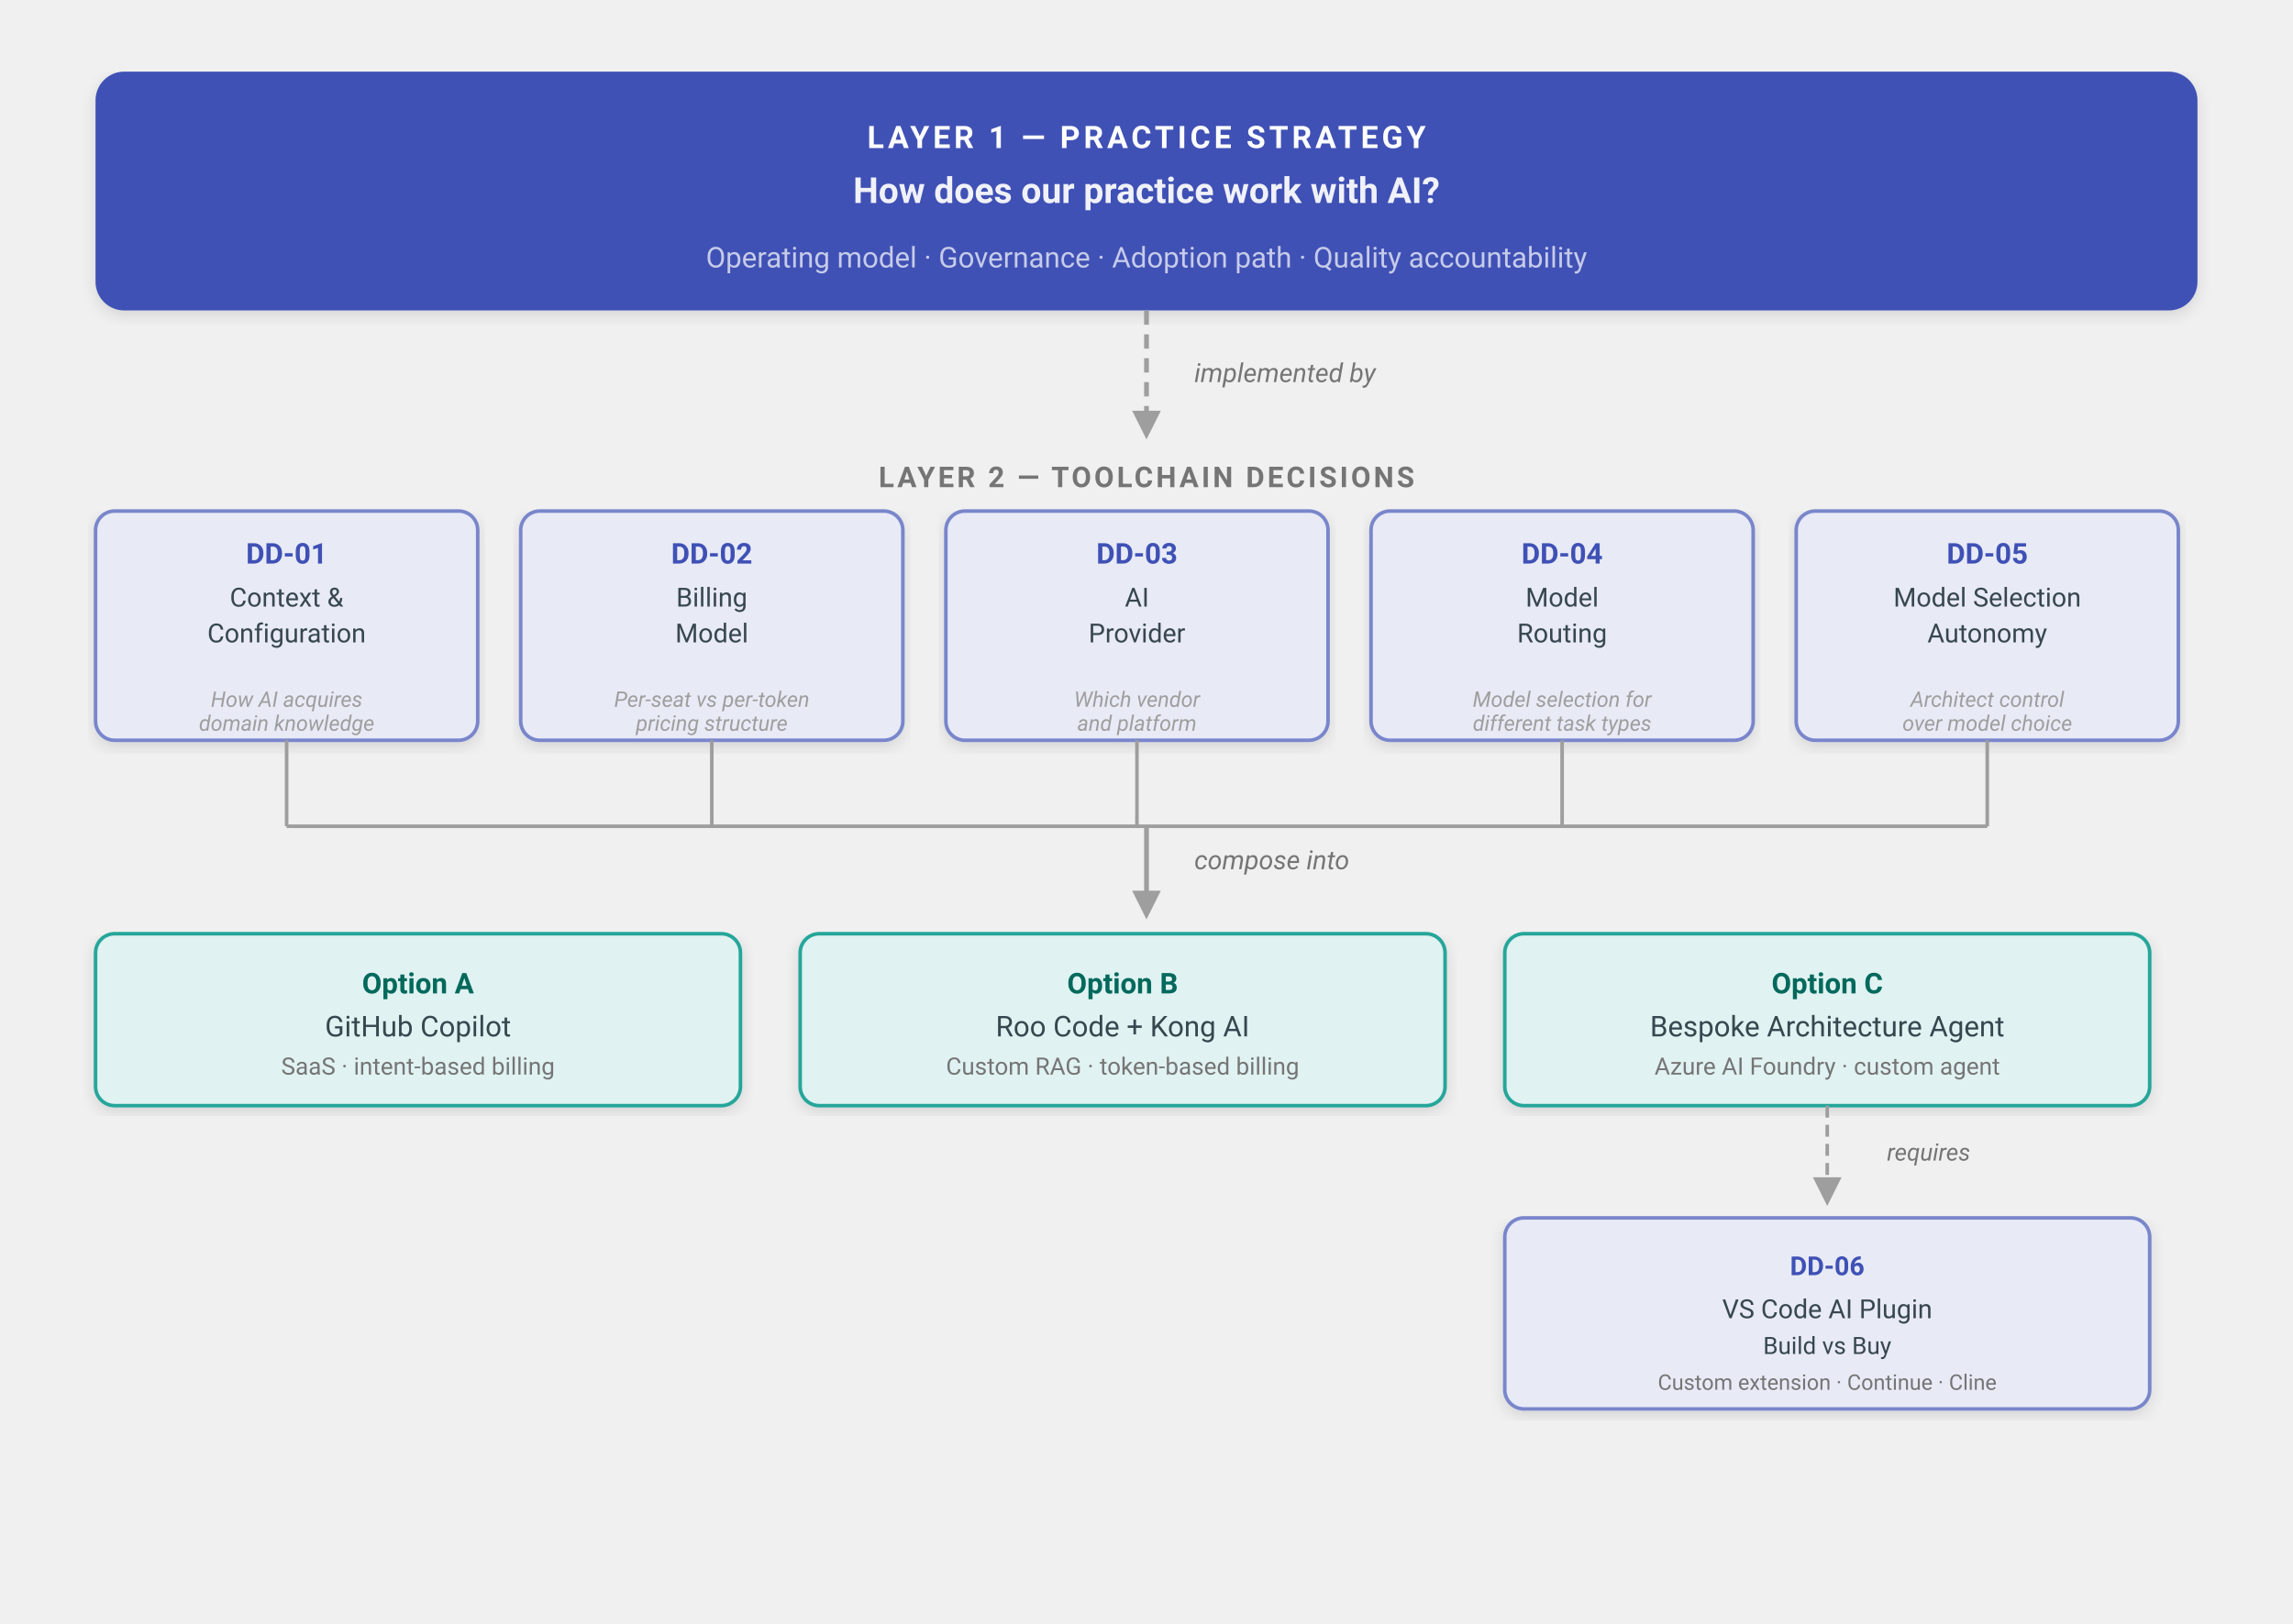
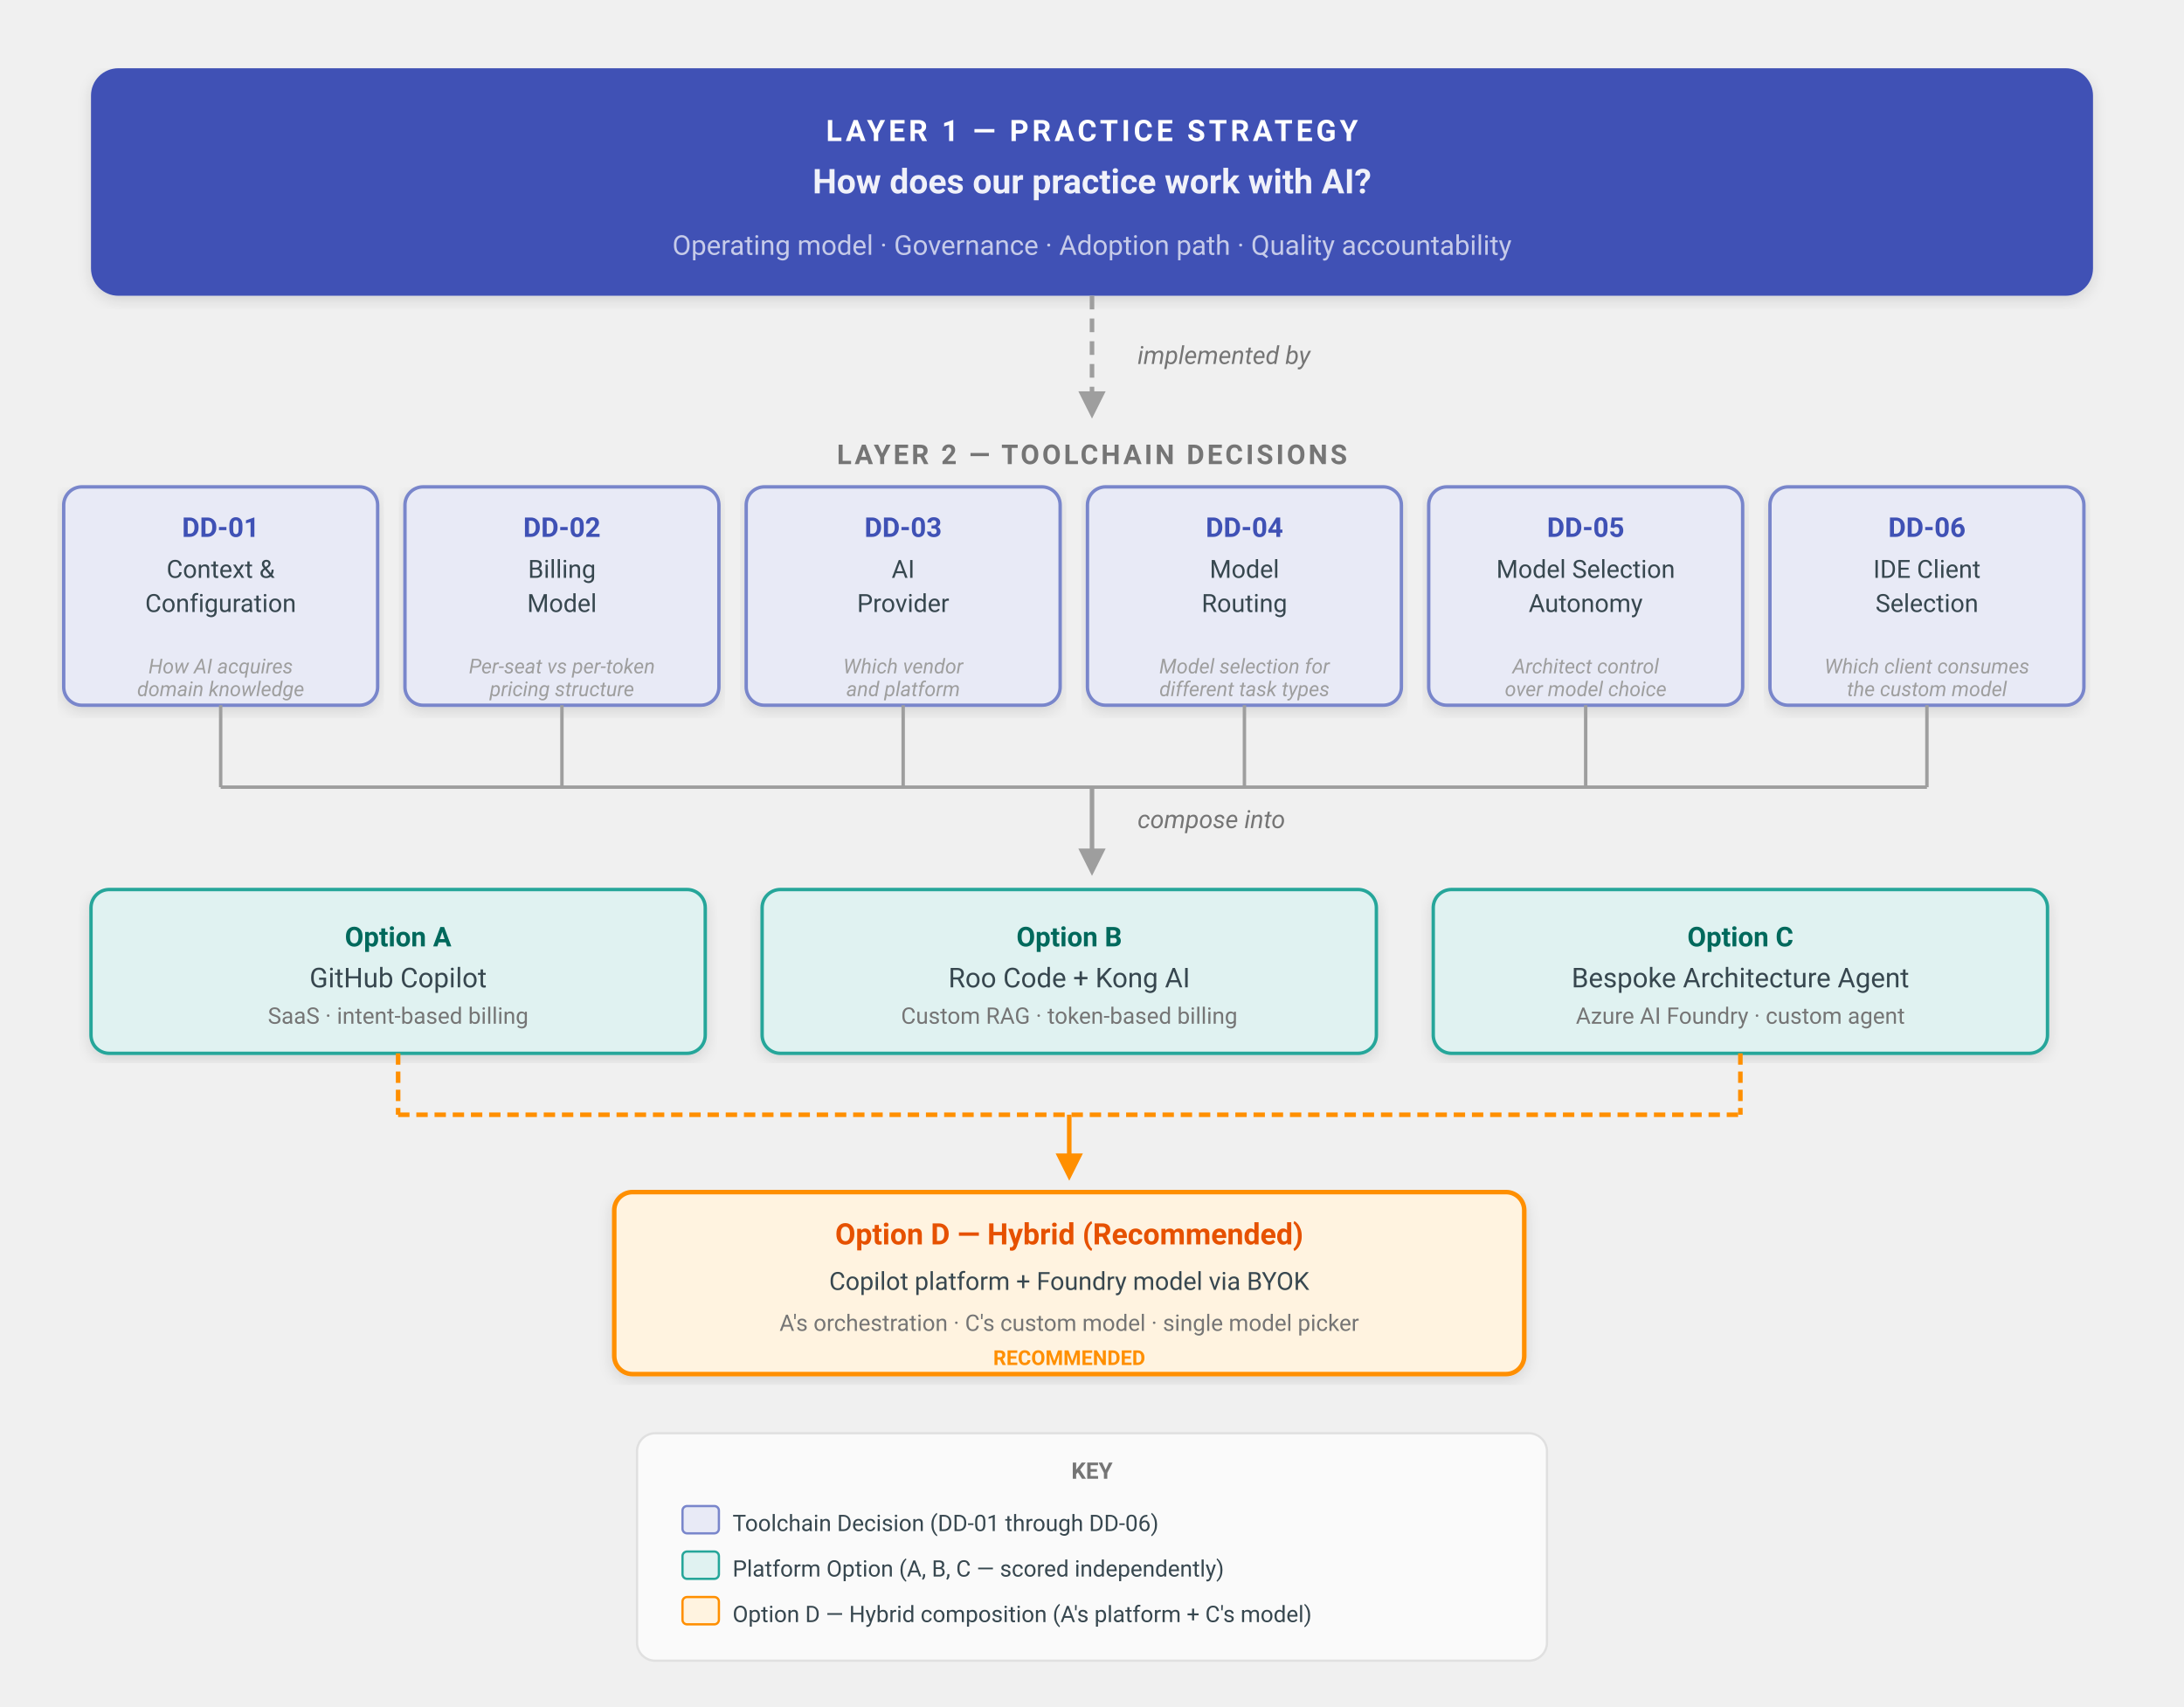
- <svg xmlns="http://www.w3.org/2000/svg" viewBox="0 0 960 680" font-family="-apple-system, BlinkMacSystemFont, 'Segoe UI', Roboto, sans-serif">
+ <svg xmlns="http://www.w3.org/2000/svg" viewBox="0 0 960 750" font-family="-apple-system, BlinkMacSystemFont, 'Segoe UI', Roboto, sans-serif">
  <defs>
    <filter id="shadow" x="-2%" y="-2%" width="104%" height="108%">
      <feDropShadow dx="0" dy="2" stdDeviation="3" flood-opacity="0.12" />
    </filter>
  </defs>
  <rect x="40" y="30" width="880" height="100" rx="12" fill="#3f51b5" filter="url(#shadow)" />
  <text x="480" y="62" text-anchor="middle" fill="#fff" font-size="13" font-weight="600" letter-spacing="1.5" text-transform="uppercase">LAYER 1 — PRACTICE STRATEGY</text>
  <text x="480" y="85" text-anchor="middle" fill="rgba(255,255,255,0.92)" font-size="15" font-weight="700">How does our practice work with AI?</text>
  <text x="480" y="112" text-anchor="middle" fill="rgba(255,255,255,0.7)" font-size="12">Operating model · Governance · Adoption path · Quality accountability</text>
  <line x1="480" y1="130" x2="480" y2="175" stroke="#9e9e9e" stroke-width="2" stroke-dasharray="6,4" />
  <polygon points="474,172 480,184 486,172" fill="#9e9e9e" />
  <text x="500" y="160" fill="#757575" font-size="11" font-style="italic">implemented by</text>
  <rect x="40" y="188" width="880" height="22" rx="4" fill="none" />
  <text x="480" y="204" text-anchor="middle" fill="#757575" font-size="12" font-weight="600" letter-spacing="1.2">LAYER 2 — TOOLCHAIN DECISIONS</text>
-   <rect x="40" y="214" width="160" height="96" rx="8" fill="#e8eaf6" stroke="#7986cb" stroke-width="1.5" filter="url(#shadow)" />
-   <text x="120" y="236" text-anchor="middle" fill="#3f51b5" font-size="12" font-weight="700">DD-01</text>
-   <text x="120" y="254" text-anchor="middle" fill="#37474f" font-size="11">Context &amp;</text>
-   <text x="120" y="269" text-anchor="middle" fill="#37474f" font-size="11">Configuration</text>
-   <text x="120" y="296" text-anchor="middle" fill="#9e9e9e" font-size="9" font-style="italic">How AI acquires</text>
-   <text x="120" y="306" text-anchor="middle" fill="#9e9e9e" font-size="9" font-style="italic">domain knowledge</text>
-   <rect x="218" y="214" width="160" height="96" rx="8" fill="#e8eaf6" stroke="#7986cb" stroke-width="1.5" filter="url(#shadow)" />
-   <text x="298" y="236" text-anchor="middle" fill="#3f51b5" font-size="12" font-weight="700">DD-02</text>
-   <text x="298" y="254" text-anchor="middle" fill="#37474f" font-size="11">Billing</text>
-   <text x="298" y="269" text-anchor="middle" fill="#37474f" font-size="11">Model</text>
-   <text x="298" y="296" text-anchor="middle" fill="#9e9e9e" font-size="9" font-style="italic">Per-seat vs per-token</text>
-   <text x="298" y="306" text-anchor="middle" fill="#9e9e9e" font-size="9" font-style="italic">pricing structure</text>
-   <rect x="396" y="214" width="160" height="96" rx="8" fill="#e8eaf6" stroke="#7986cb" stroke-width="1.5" filter="url(#shadow)" />
-   <text x="476" y="236" text-anchor="middle" fill="#3f51b5" font-size="12" font-weight="700">DD-03</text>
-   <text x="476" y="254" text-anchor="middle" fill="#37474f" font-size="11">AI</text>
-   <text x="476" y="269" text-anchor="middle" fill="#37474f" font-size="11">Provider</text>
-   <text x="476" y="296" text-anchor="middle" fill="#9e9e9e" font-size="9" font-style="italic">Which vendor</text>
-   <text x="476" y="306" text-anchor="middle" fill="#9e9e9e" font-size="9" font-style="italic">and platform</text>
-   <rect x="574" y="214" width="160" height="96" rx="8" fill="#e8eaf6" stroke="#7986cb" stroke-width="1.5" filter="url(#shadow)" />
-   <text x="654" y="236" text-anchor="middle" fill="#3f51b5" font-size="12" font-weight="700">DD-04</text>
-   <text x="654" y="254" text-anchor="middle" fill="#37474f" font-size="11">Model</text>
-   <text x="654" y="269" text-anchor="middle" fill="#37474f" font-size="11">Routing</text>
-   <text x="654" y="296" text-anchor="middle" fill="#9e9e9e" font-size="9" font-style="italic">Model selection for</text>
-   <text x="654" y="306" text-anchor="middle" fill="#9e9e9e" font-size="9" font-style="italic">different task types</text>
-   <rect x="752" y="214" width="160" height="96" rx="8" fill="#e8eaf6" stroke="#7986cb" stroke-width="1.5" filter="url(#shadow)" />
-   <text x="832" y="236" text-anchor="middle" fill="#3f51b5" font-size="12" font-weight="700">DD-05</text>
-   <text x="832" y="254" text-anchor="middle" fill="#37474f" font-size="11">Model Selection</text>
-   <text x="832" y="269" text-anchor="middle" fill="#37474f" font-size="11">Autonomy</text>
-   <text x="832" y="296" text-anchor="middle" fill="#9e9e9e" font-size="9" font-style="italic">Architect control</text>
-   <text x="832" y="306" text-anchor="middle" fill="#9e9e9e" font-size="9" font-style="italic">over model choice</text>
-   <line x1="120" y1="310" x2="120" y2="346" stroke="#9e9e9e" stroke-width="1.5" />
-   <line x1="298" y1="310" x2="298" y2="346" stroke="#9e9e9e" stroke-width="1.5" />
-   <line x1="476" y1="310" x2="476" y2="346" stroke="#9e9e9e" stroke-width="1.5" />
-   <line x1="654" y1="310" x2="654" y2="346" stroke="#9e9e9e" stroke-width="1.5" />
-   <line x1="832" y1="310" x2="832" y2="346" stroke="#9e9e9e" stroke-width="1.5" />
-   <line x1="120" y1="346" x2="832" y2="346" stroke="#9e9e9e" stroke-width="1.5" />
+   <rect x="28" y="214" width="138" height="96" rx="8" fill="#e8eaf6" stroke="#7986cb" stroke-width="1.5" filter="url(#shadow)" />
+   <text x="97" y="236" text-anchor="middle" fill="#3f51b5" font-size="12" font-weight="700">DD-01</text>
+   <text x="97" y="254" text-anchor="middle" fill="#37474f" font-size="11">Context &amp;</text>
+   <text x="97" y="269" text-anchor="middle" fill="#37474f" font-size="11">Configuration</text>
+   <text x="97" y="296" text-anchor="middle" fill="#9e9e9e" font-size="9" font-style="italic">How AI acquires</text>
+   <text x="97" y="306" text-anchor="middle" fill="#9e9e9e" font-size="9" font-style="italic">domain knowledge</text>
+   <rect x="178" y="214" width="138" height="96" rx="8" fill="#e8eaf6" stroke="#7986cb" stroke-width="1.5" filter="url(#shadow)" />
+   <text x="247" y="236" text-anchor="middle" fill="#3f51b5" font-size="12" font-weight="700">DD-02</text>
+   <text x="247" y="254" text-anchor="middle" fill="#37474f" font-size="11">Billing</text>
+   <text x="247" y="269" text-anchor="middle" fill="#37474f" font-size="11">Model</text>
+   <text x="247" y="296" text-anchor="middle" fill="#9e9e9e" font-size="9" font-style="italic">Per-seat vs per-token</text>
+   <text x="247" y="306" text-anchor="middle" fill="#9e9e9e" font-size="9" font-style="italic">pricing structure</text>
+   <rect x="328" y="214" width="138" height="96" rx="8" fill="#e8eaf6" stroke="#7986cb" stroke-width="1.5" filter="url(#shadow)" />
+   <text x="397" y="236" text-anchor="middle" fill="#3f51b5" font-size="12" font-weight="700">DD-03</text>
+   <text x="397" y="254" text-anchor="middle" fill="#37474f" font-size="11">AI</text>
+   <text x="397" y="269" text-anchor="middle" fill="#37474f" font-size="11">Provider</text>
+   <text x="397" y="296" text-anchor="middle" fill="#9e9e9e" font-size="9" font-style="italic">Which vendor</text>
+   <text x="397" y="306" text-anchor="middle" fill="#9e9e9e" font-size="9" font-style="italic">and platform</text>
+   <rect x="478" y="214" width="138" height="96" rx="8" fill="#e8eaf6" stroke="#7986cb" stroke-width="1.5" filter="url(#shadow)" />
+   <text x="547" y="236" text-anchor="middle" fill="#3f51b5" font-size="12" font-weight="700">DD-04</text>
+   <text x="547" y="254" text-anchor="middle" fill="#37474f" font-size="11">Model</text>
+   <text x="547" y="269" text-anchor="middle" fill="#37474f" font-size="11">Routing</text>
+   <text x="547" y="296" text-anchor="middle" fill="#9e9e9e" font-size="9" font-style="italic">Model selection for</text>
+   <text x="547" y="306" text-anchor="middle" fill="#9e9e9e" font-size="9" font-style="italic">different task types</text>
+   <rect x="628" y="214" width="138" height="96" rx="8" fill="#e8eaf6" stroke="#7986cb" stroke-width="1.5" filter="url(#shadow)" />
+   <text x="697" y="236" text-anchor="middle" fill="#3f51b5" font-size="12" font-weight="700">DD-05</text>
+   <text x="697" y="254" text-anchor="middle" fill="#37474f" font-size="11">Model Selection</text>
+   <text x="697" y="269" text-anchor="middle" fill="#37474f" font-size="11">Autonomy</text>
+   <text x="697" y="296" text-anchor="middle" fill="#9e9e9e" font-size="9" font-style="italic">Architect control</text>
+   <text x="697" y="306" text-anchor="middle" fill="#9e9e9e" font-size="9" font-style="italic">over model choice</text>
+   <rect x="778" y="214" width="138" height="96" rx="8" fill="#e8eaf6" stroke="#7986cb" stroke-width="1.5" filter="url(#shadow)" />
+   <text x="847" y="236" text-anchor="middle" fill="#3f51b5" font-size="12" font-weight="700">DD-06</text>
+   <text x="847" y="254" text-anchor="middle" fill="#37474f" font-size="11">IDE Client</text>
+   <text x="847" y="269" text-anchor="middle" fill="#37474f" font-size="11">Selection</text>
+   <text x="847" y="296" text-anchor="middle" fill="#9e9e9e" font-size="9" font-style="italic">Which client consumes</text>
+   <text x="847" y="306" text-anchor="middle" fill="#9e9e9e" font-size="9" font-style="italic">the custom model</text>
+   <line x1="97" y1="310" x2="97" y2="346" stroke="#9e9e9e" stroke-width="1.5" />
+   <line x1="247" y1="310" x2="247" y2="346" stroke="#9e9e9e" stroke-width="1.5" />
+   <line x1="397" y1="310" x2="397" y2="346" stroke="#9e9e9e" stroke-width="1.5" />
+   <line x1="547" y1="310" x2="547" y2="346" stroke="#9e9e9e" stroke-width="1.5" />
+   <line x1="697" y1="310" x2="697" y2="346" stroke="#9e9e9e" stroke-width="1.5" />
+   <line x1="847" y1="310" x2="847" y2="346" stroke="#9e9e9e" stroke-width="1.5" />
+   <line x1="97" y1="346" x2="847" y2="346" stroke="#9e9e9e" stroke-width="1.5" />
  <line x1="480" y1="346" x2="480" y2="376" stroke="#9e9e9e" stroke-width="2" />
  <polygon points="474,373 480,385 486,373" fill="#9e9e9e" />
  <text x="500" y="364" fill="#757575" font-size="11" font-style="italic">compose into</text>
  <rect x="40" y="391" width="270" height="72" rx="8" fill="#e0f2f1" stroke="#26a69a" stroke-width="1.5" filter="url(#shadow)" />
  <text x="175" y="416" text-anchor="middle" fill="#00695c" font-size="12" font-weight="700">Option A</text>
  <text x="175" y="434" text-anchor="middle" fill="#37474f" font-size="12">GitHub Copilot</text>
  <text x="175" y="450" text-anchor="middle" fill="#757575" font-size="10">SaaS · intent-based billing</text>
  <rect x="335" y="391" width="270" height="72" rx="8" fill="#e0f2f1" stroke="#26a69a" stroke-width="1.5" filter="url(#shadow)" />
  <text x="470" y="416" text-anchor="middle" fill="#00695c" font-size="12" font-weight="700">Option B</text>
  <text x="470" y="434" text-anchor="middle" fill="#37474f" font-size="12">Roo Code + Kong AI</text>
  <text x="470" y="450" text-anchor="middle" fill="#757575" font-size="10">Custom RAG · token-based billing</text>
  <rect x="630" y="391" width="270" height="72" rx="8" fill="#e0f2f1" stroke="#26a69a" stroke-width="1.5" filter="url(#shadow)" />
  <text x="765" y="416" text-anchor="middle" fill="#00695c" font-size="12" font-weight="700">Option C</text>
  <text x="765" y="434" text-anchor="middle" fill="#37474f" font-size="12">Bespoke Architecture Agent</text>
  <text x="765" y="450" text-anchor="middle" fill="#757575" font-size="10">Azure AI Foundry · custom agent</text>
-   <line x1="765" y1="463" x2="765" y2="496" stroke="#9e9e9e" stroke-width="1.5" stroke-dasharray="5,3" />
-   <polygon points="759,493 765,505 771,493" fill="#9e9e9e" />
-   <text x="790" y="486" fill="#757575" font-size="10" font-style="italic">requires</text>
-   <rect x="630" y="510" width="270" height="80" rx="8" fill="#e8eaf6" stroke="#7986cb" stroke-width="1.5" filter="url(#shadow)" />
-   <text x="765" y="534" text-anchor="middle" fill="#3f51b5" font-size="11" font-weight="700">DD-06</text>
-   <text x="765" y="552" text-anchor="middle" fill="#37474f" font-size="11">VS Code AI Plugin</text>
-   <text x="765" y="567" text-anchor="middle" fill="#37474f" font-size="10">Build vs Buy</text>
-   <text x="765" y="582" text-anchor="middle" fill="#757575" font-size="9">Custom extension · Continue · Cline</text>
+   <line x1="175" y1="463" x2="175" y2="490" stroke="#ff8f00" stroke-width="2" stroke-dasharray="5,3" />
+   <line x1="765" y1="463" x2="765" y2="490" stroke="#ff8f00" stroke-width="2" stroke-dasharray="5,3" />
+   <line x1="175" y1="490" x2="765" y2="490" stroke="#ff8f00" stroke-width="2" stroke-dasharray="5,3" />
+   <line x1="470" y1="490" x2="470" y2="510" stroke="#ff8f00" stroke-width="2" />
+   <polygon points="464,507 470,519 476,507" fill="#ff8f00" />
+   <rect x="270" y="524" width="400" height="80" rx="8" fill="#fff3e0" stroke="#ff8f00" stroke-width="2" filter="url(#shadow)" />
+   <text x="470" y="547" text-anchor="middle" fill="#e65100" font-size="13" font-weight="700">Option D — Hybrid (Recommended)</text>
+   <text x="470" y="567" text-anchor="middle" fill="#37474f" font-size="11">Copilot platform + Foundry model via BYOK</text>
+   <text x="470" y="585" text-anchor="middle" fill="#757575" font-size="10">A's orchestration · C's custom model · single model picker</text>
+   <text x="470" y="600" text-anchor="middle" fill="#ff8f00" font-size="9" font-weight="600">RECOMMENDED</text>
+   <rect x="280" y="630" width="400" height="100" rx="8" fill="#fafafa" stroke="#e0e0e0" stroke-width="1" />
+   <text x="480" y="650" text-anchor="middle" fill="#757575" font-size="10" font-weight="600">KEY</text>
+   <rect x="300" y="662" width="16" height="12" rx="2" fill="#e8eaf6" stroke="#7986cb" stroke-width="1" />
+   <text x="322" y="673" fill="#37474f" font-size="10">Toolchain Decision (DD-01 through DD-06)</text>
+   <rect x="300" y="682" width="16" height="12" rx="2" fill="#e0f2f1" stroke="#26a69a" stroke-width="1" />
+   <text x="322" y="693" fill="#37474f" font-size="10">Platform Option (A, B, C — scored independently)</text>
+   <rect x="300" y="702" width="16" height="12" rx="2" fill="#fff3e0" stroke="#ff8f00" stroke-width="1" />
+   <text x="322" y="713" fill="#37474f" font-size="10">Option D — Hybrid composition (A's platform + C's model)</text>
</svg>
